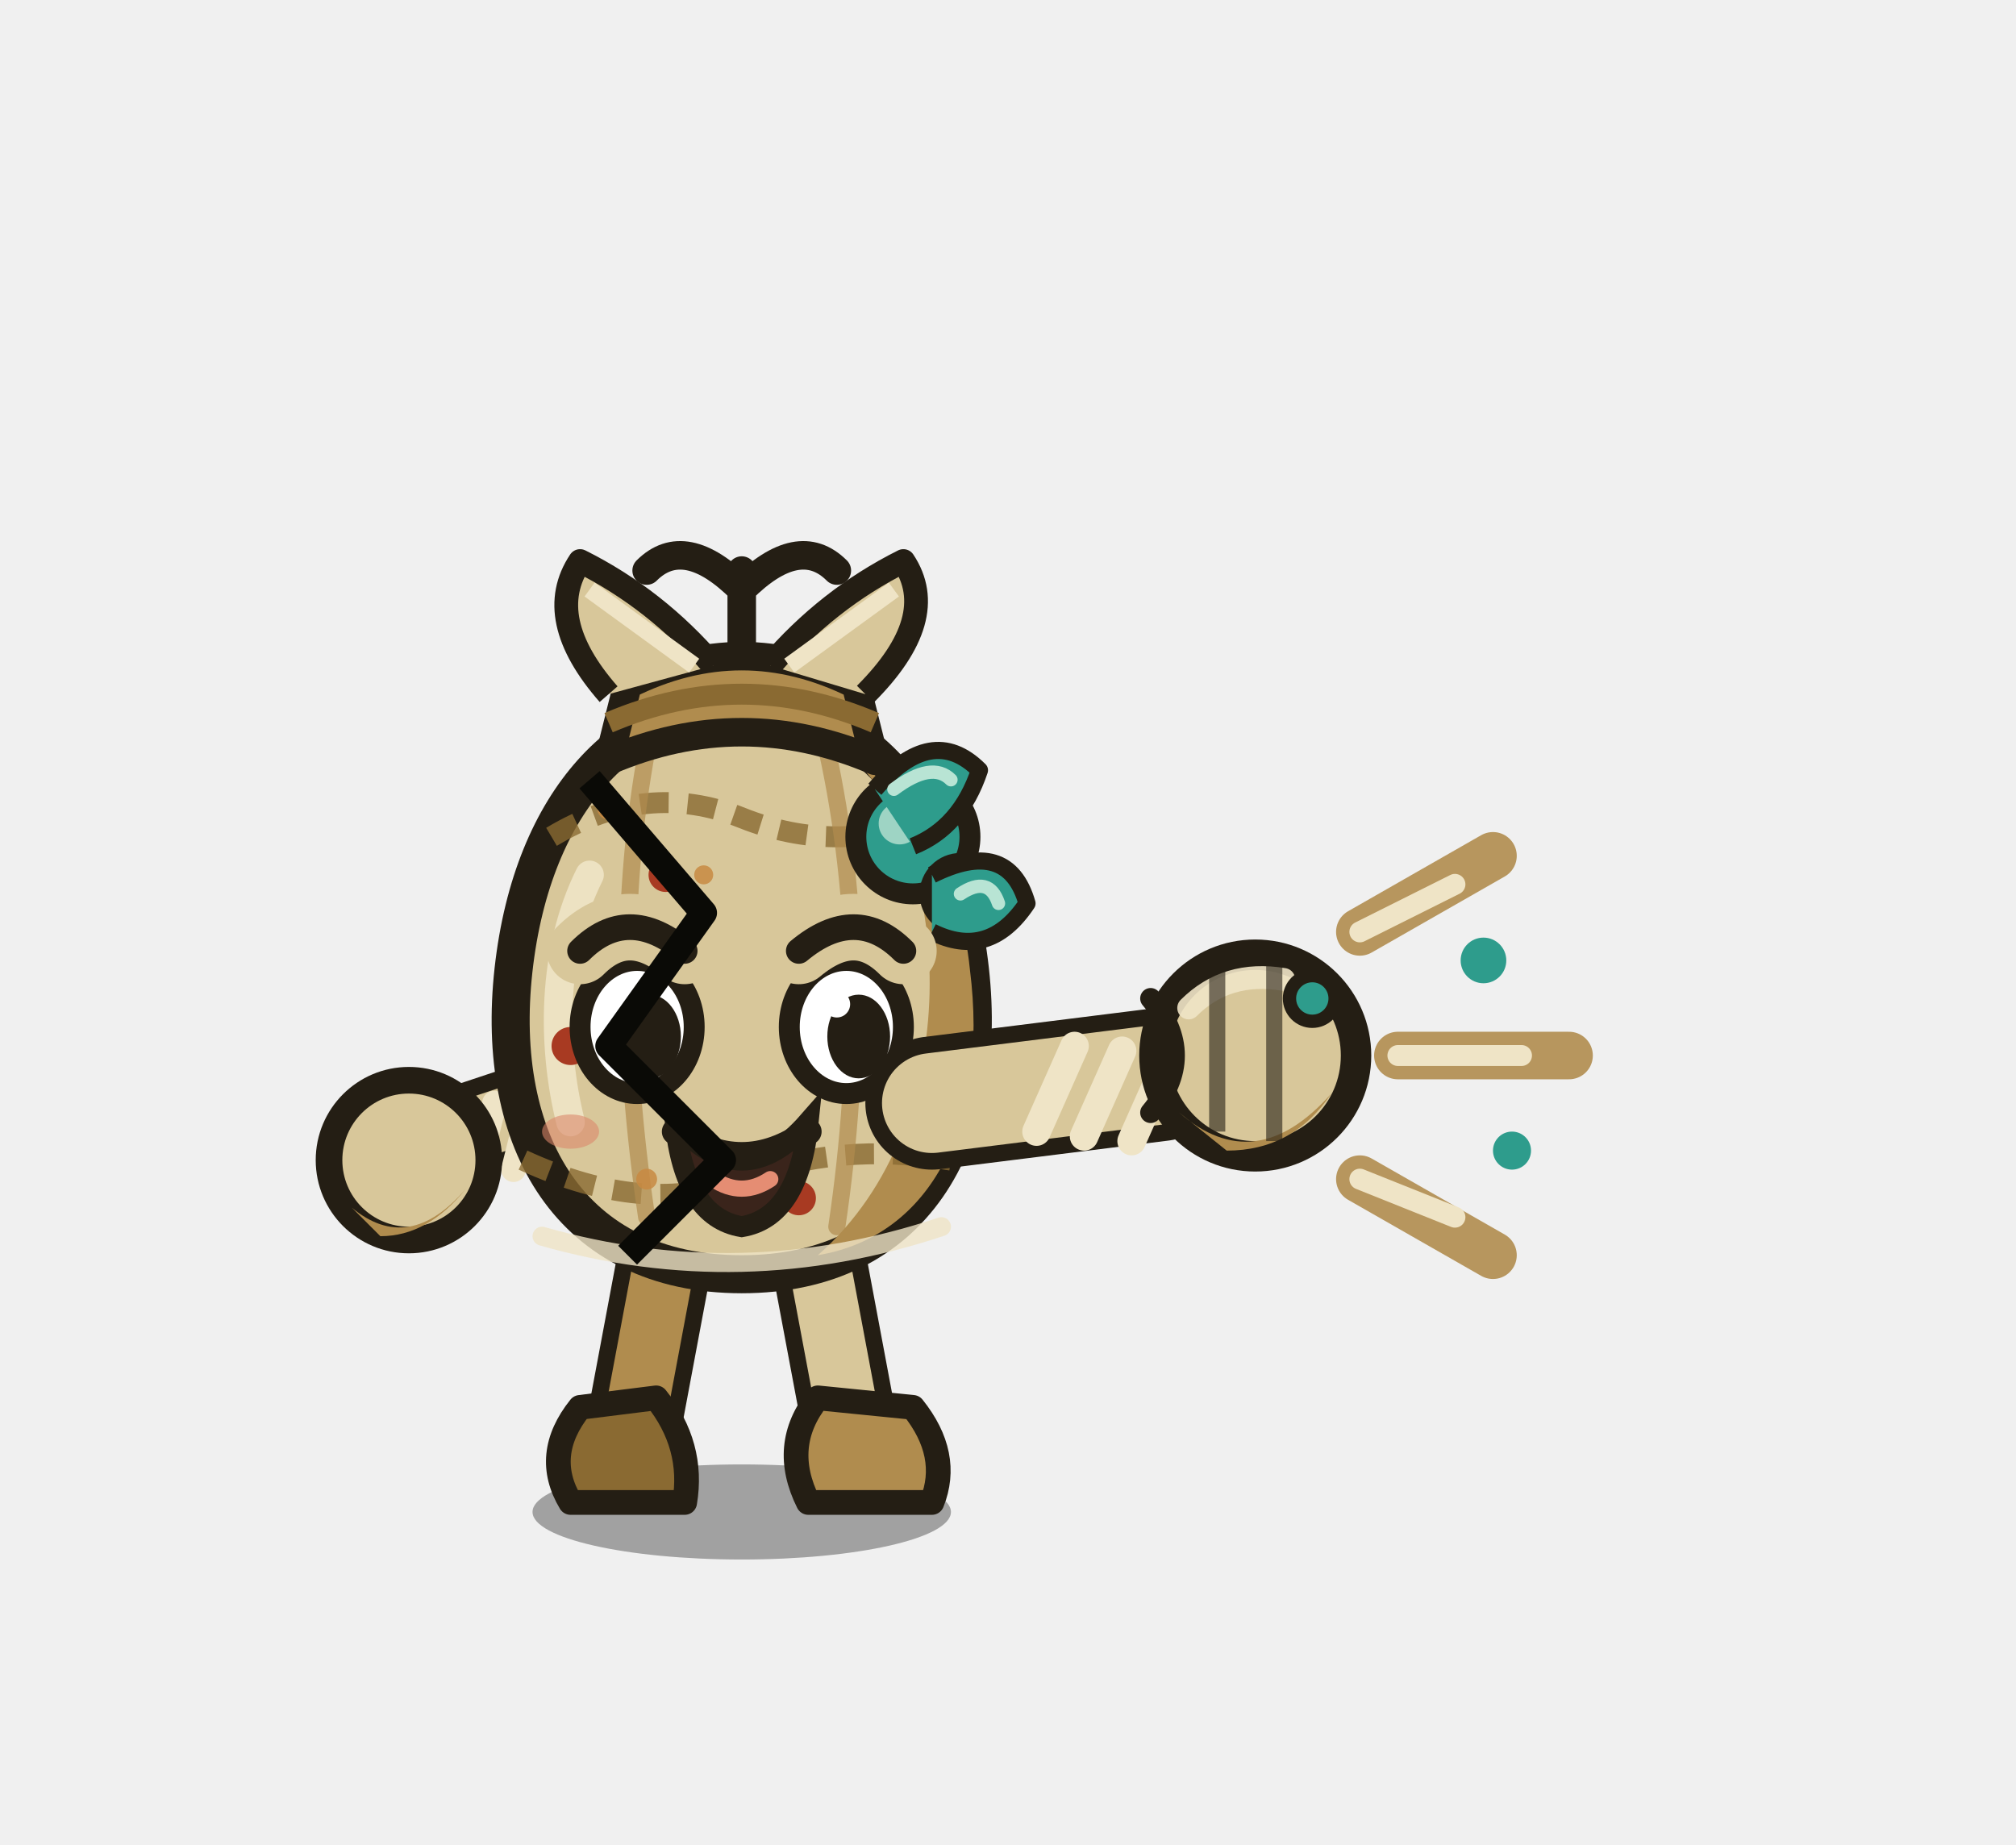
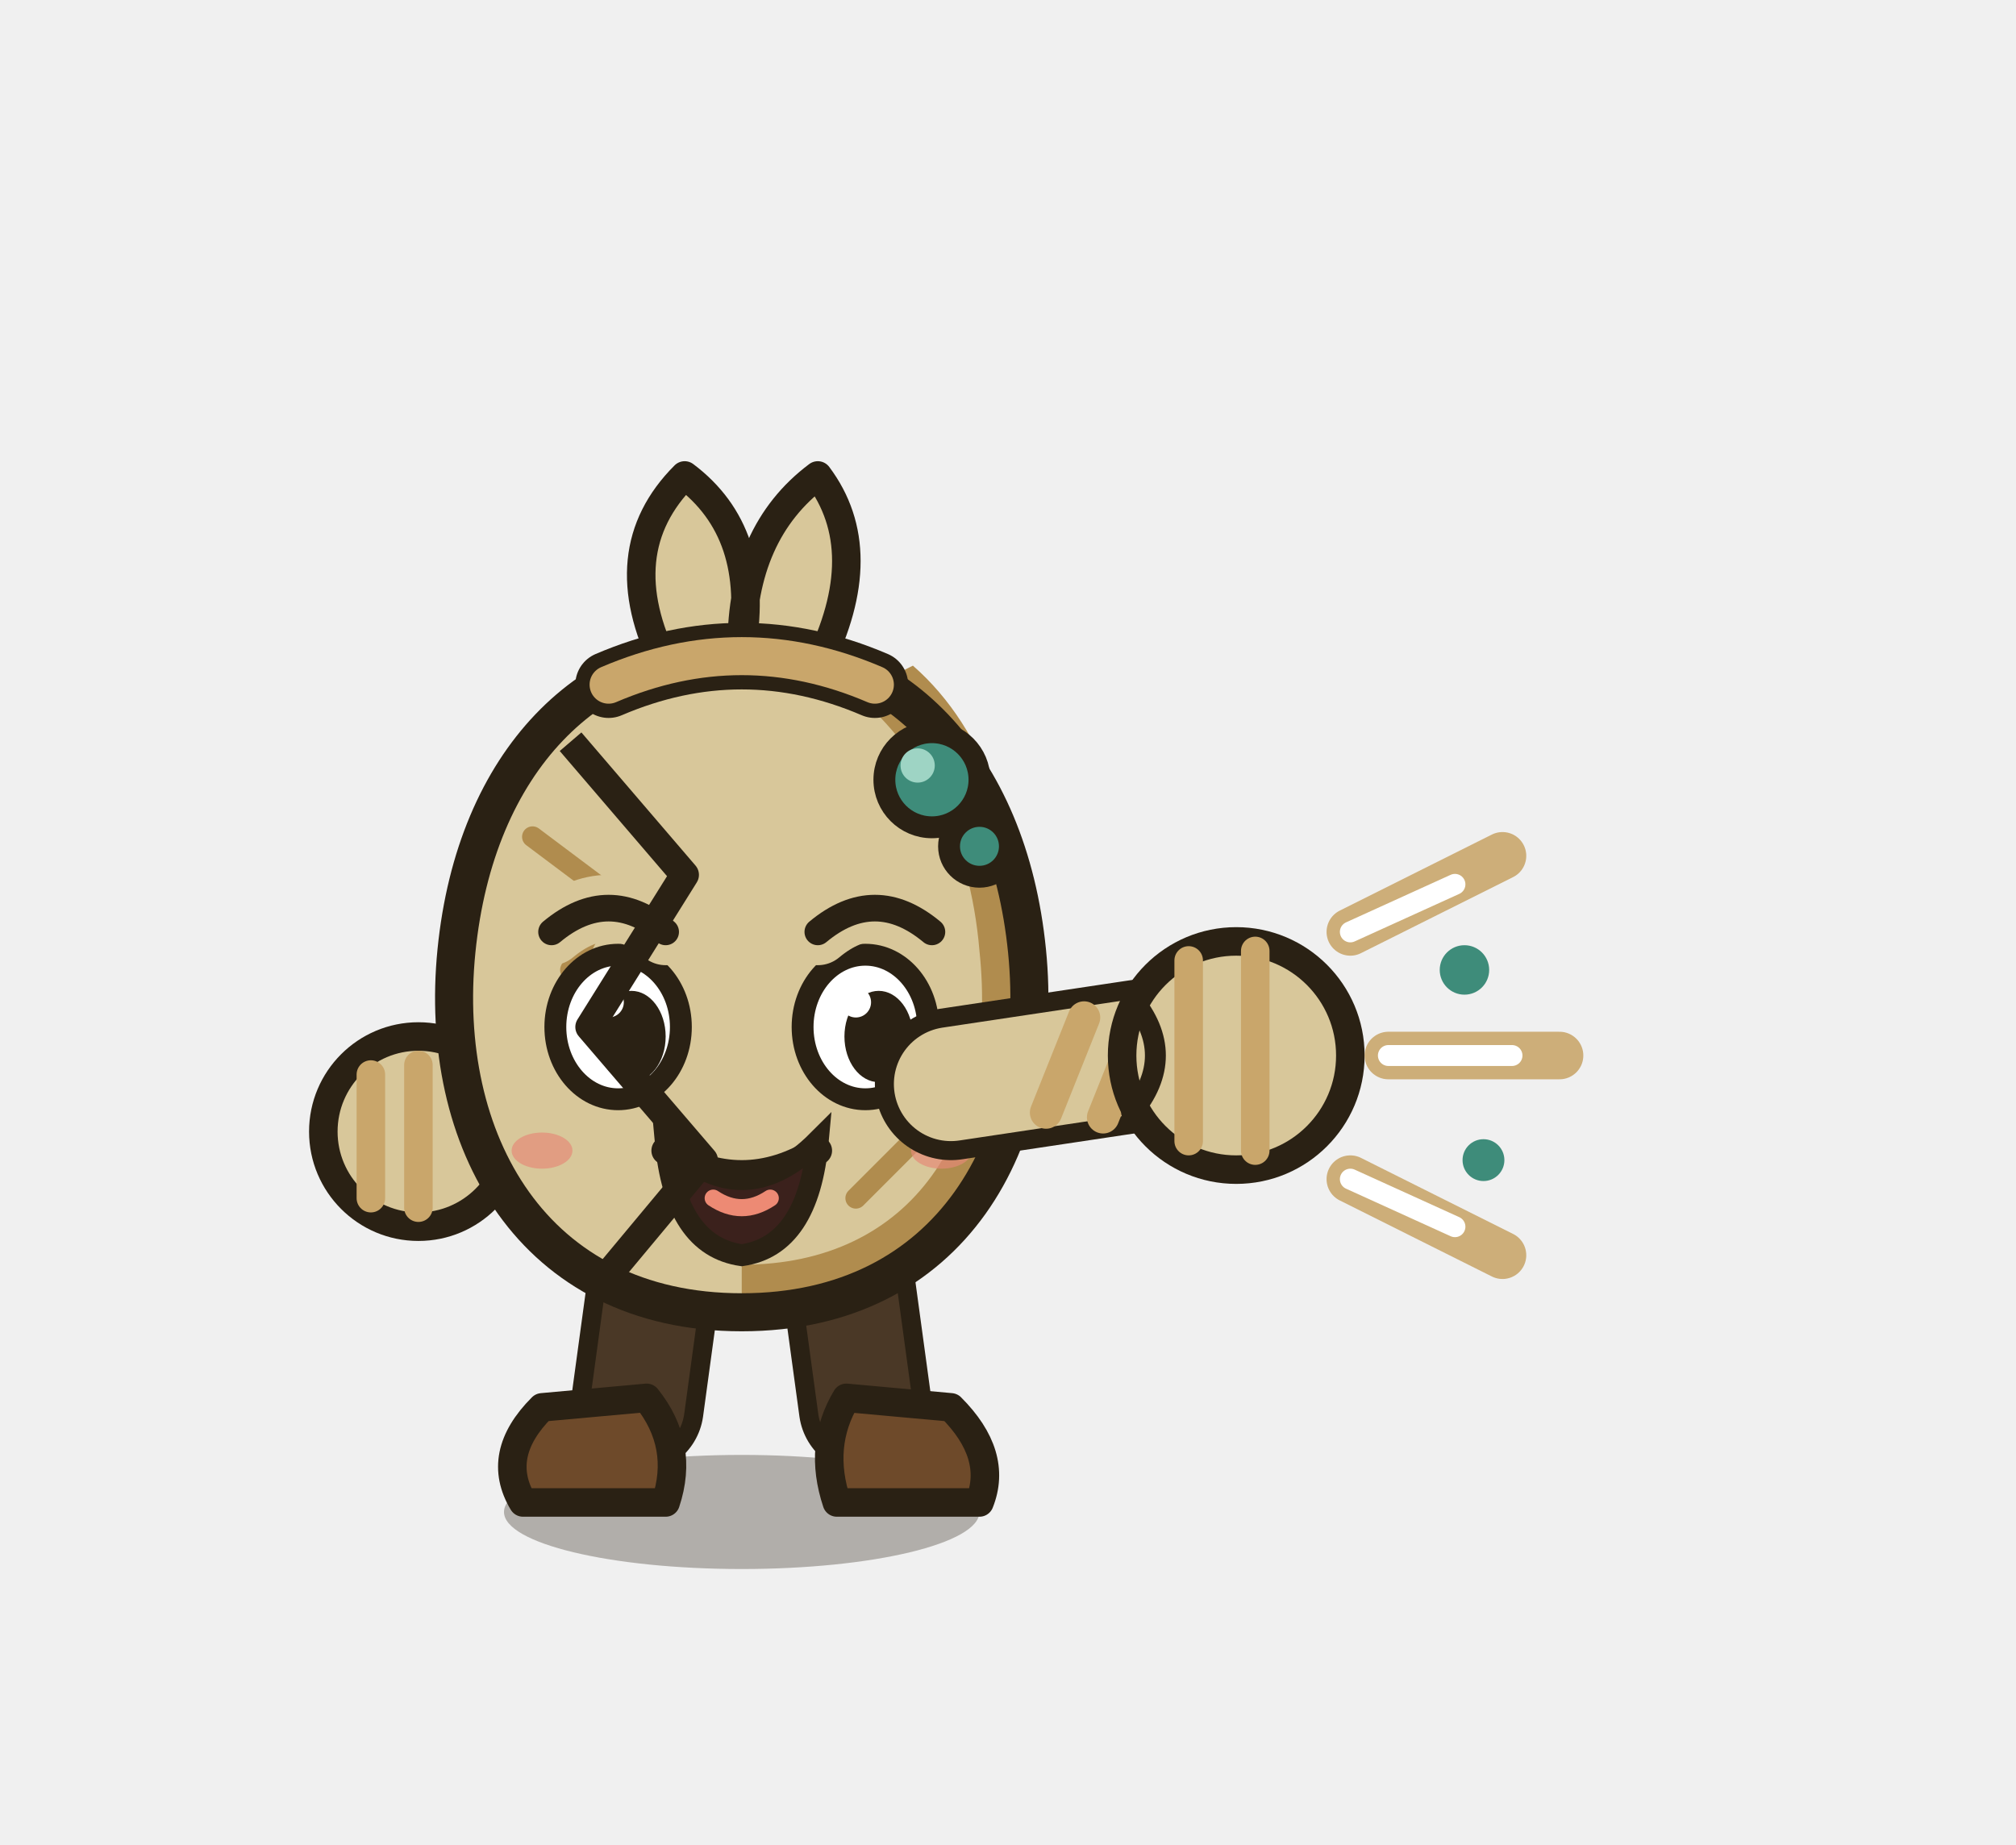
<svg xmlns="http://www.w3.org/2000/svg" viewBox="-26 -22 212 194" class="rig" data-atk="punch" data-unit="tarhana" style="--dur-atk:0.80s">
-   <ellipse class="shadow" cx="52" cy="137" rx="22" ry="5" fill="#000" opacity=".33" />
-   <g class="armB" style="transform-origin:32px 94px">
-     <path d="M32 94 L20 98" stroke="#241E14" stroke-width="10" stroke-linecap="round" />
-     <path d="M32 94 L20 98" stroke="#D8C79A" stroke-width="6.5" stroke-linecap="round" />
-     <path d="M28 101 L30 93 M24 102 L26 94" stroke="#EFE4C6" stroke-width="2.6" stroke-linecap="round" />
-     <circle cx="17" cy="100" r="8.4" fill="#D8C79A" stroke="#241E14" stroke-width="2.8" />
-     <path d="M11 105 Q17 110 23 103 Q19 108 14 108 Z" fill="#B08C4E" />
+   <ellipse class="shadow" cx="52" cy="137" rx="25" ry="6" fill="#2A2114" opacity=".32" />
+   <g class="armB" style="transform-origin:30px 92px">
+     <path d="M30 92 L20 95" stroke="#2A2114" stroke-width="12" stroke-linecap="round" />
+     <path d="M30 92 L20 95" stroke="#D8C79A" stroke-width="8" stroke-linecap="round" />
+     <path d="M24 99 L26 90" stroke="#C9A66B" stroke-width="3" stroke-linecap="round" />
+     <circle cx="18" cy="97" r="10" fill="#D8C79A" stroke="#2A2114" stroke-width="3" />
+     <path d="M13 91 L13 104 M18 90 L18 105" stroke="#C9A66B" stroke-width="3" stroke-linecap="round" />
  </g>
-   <g class="legB" style="transform-origin:44px 118px">
-     <path d="M44 110 L41 126" stroke="#241E14" stroke-width="10" stroke-linecap="round" />
-     <path d="M44 110 L41 126" stroke="#B08C4E" stroke-width="6.5" stroke-linecap="round" />
-     <path d="M35 126 Q31 131 34 136 L46 136 Q47 130 43 125 Z" fill="#8A6A32" stroke="#241E14" stroke-width="2.6" stroke-linejoin="round" />
+   <g class="legB" style="transform-origin:44px 114px">
+     <path d="M44 104 L41 126" stroke="#2A2114" stroke-width="14" stroke-linecap="round" />
+     <path d="M44 104 L41 126" stroke="#4A3826" stroke-width="10" stroke-linecap="round" />
+     <path d="M31 126 Q26 131 29 136 L44 136 Q46 130 42 125 Z" fill="#6E4A2A" stroke="#2A2114" stroke-width="3" stroke-linejoin="round" />
  </g>
-   <g class="legF" style="transform-origin:60px 118px">
-     <path d="M60 110 L63 126" stroke="#241E14" stroke-width="10" stroke-linecap="round" />
-     <path d="M60 110 L63 126" stroke="#D8C79A" stroke-width="6.5" stroke-linecap="round" />
-     <path d="M60 125 Q56 130 59 136 L72 136 Q74 131 70 126 Z" fill="#B08C4E" stroke="#241E14" stroke-width="2.6" stroke-linejoin="round" />
+   <g class="legF" style="transform-origin:62px 114px">
+     <path d="M62 104 L65 126" stroke="#2A2114" stroke-width="14" stroke-linecap="round" />
+     <path d="M62 104 L65 126" stroke="#4A3826" stroke-width="10" stroke-linecap="round" />
+     <path d="M63 125 Q60 130 62 136 L77 136 Q79 131 74 126 Z" fill="#6E4A2A" stroke="#2A2114" stroke-width="3" stroke-linejoin="round" />
  </g>
-   <g class="body" style="transform-origin:52px 120px">
-     <path d="M52 52 C40 52 30 62 28 80 C26 98 34 112 52 112 C70 112 78 98 76 80              C74 62 64 52 52 52 Z" fill="#D8C79A" stroke="#241E14" stroke-width="4" stroke-linejoin="round" />
-     <path d="M64 58 C74 68 76 96 60 110 C72 108 78 96 76 80 C75 70 70 62 64 58 Z" fill="#B08C4E" />
-     <path d="M36 70 C32 78 32 88 34 96" stroke="#EFE4C6" stroke-width="3" fill="none" stroke-linecap="round" opacity=".9" />
-     <path d="M32 66 Q42 60 52 64 T72 64 M29 100 Q42 106 52 102 T74 100" fill="none" stroke="#8A6A32" stroke-width="2.2" stroke-dasharray="3 2" opacity=".8" />
-     <path d="M42 57 Q38 79 42 106 M61 57 Q66 80 62 107" fill="none" stroke="#B08C4E" stroke-width="1.8" stroke-linecap="round" opacity=".7" />
-     <path d="M40 50 Q52 44 64 50 L66 58 Q52 52 38 58 Z" fill="#B08C4E" stroke="#241E14" stroke-width="3" stroke-linejoin="round" />
-     <path d="M38 54 Q52 48 66 54" stroke="#8A6A32" stroke-width="2.2" fill="none" />
-     <path d="M38 51 Q31 43 35 37 Q43 41 49 48 M65 51 Q73 43 69 37 Q61 41 55 48" fill="#D8C79A" stroke="#241E14" stroke-width="2.5" stroke-linejoin="round" />
-     <path d="M36 40 L47 48 M68 40 L57 48" stroke="#EFE4C6" stroke-width="1.8" />
-     <path d="M52 46 L52 38 M52 40 Q46 34 42 38 M52 40 Q58 34 62 38" stroke="#241E14" stroke-width="3" fill="none" stroke-linecap="round" />
-     <circle cx="70" cy="66" r="6" fill="#2E9C8C" stroke="#241E14" stroke-width="2.2" />
-     <circle cx="68.6" cy="64.6" r="2.2" fill="#9ED4C4" />
-     <circle cx="75" cy="72" r="3.4" fill="#2E9C8C" stroke="#241E14" stroke-width="1.8" />
-     <circle cx="74.2" cy="71" r="1.3" fill="#9ED4C4" />
-     <path d="M66 61 Q72 54 77 59 Q75 65 70 67 M72 70 Q80 66 82 73 Q78 79 72 76" fill="#2E9C8C" stroke="#241E14" stroke-width="1.8" stroke-linejoin="round" />
-     <path d="M68 61 Q72 58 74 60 M75 72 Q78 70 79 73" stroke="#B8E4D4" stroke-width="1.4" fill="none" stroke-linecap="round" />
-     <circle cx="34" cy="88" r="2" fill="#A83A22" />
-     <circle cx="44" cy="70" r="1.8" fill="#A83A22" />
-     <circle cx="58" cy="104" r="1.8" fill="#A83A22" />
-     <g fill="#C88A42" opacity=".85">
-       <circle cx="38" cy="63" r="1.2" />
-       <circle cx="48" cy="70" r="1" />
-       <circle cx="66" cy="86" r="1.2" />
-       <circle cx="42" cy="102" r="1.1" />
+   <g class="body">
+     <path d="M44 48 Q38 36 46 28 Q54 34 52 46 Z M52 46 Q52 34 60 28 Q66 36 60 48 Z" fill="#D8C79A" stroke="#2A2114" stroke-width="3" stroke-linejoin="round" />
+     <path d="M52 46 C36 46 24 58 22 78 C20 98 30 116 52 116 C74 116 84 98 82 78 C80 58 68 46 52 46 Z" fill="#D8C79A" />
+     <path d="M82 78 C84 98 74 116 52 116 L52 111 C70 111 79 97 77 78 C76 66 71 57 64 51 L70 48 C78 55 81 66 82 78 Z" fill="#B08C4E" />
+     <path d="M30 66 L38 72 L34 80 M64 104 L70 98" fill="none" stroke="#B08C4E" stroke-width="2.2" stroke-linecap="round" stroke-linejoin="round" />
+     <path d="M52 46 C36 46 24 58 22 78 C20 98 30 116 52 116 C74 116 84 98 82 78 C80 58 68 46 52 46 Z" fill="none" stroke="#2A2114" stroke-width="4" stroke-linejoin="round" />
+     <path d="M38 50 Q52 44 66 50" fill="none" stroke="#2A2114" stroke-width="7" stroke-linecap="round" />
+     <path d="M38 50 Q52 44 66 50" fill="none" stroke="#C9A66B" stroke-width="4" stroke-linecap="round" />
+     <circle cx="72" cy="60" r="5" fill="#3E8C7A" stroke="#2A2114" stroke-width="2.3" />
+     <circle cx="77" cy="67" r="3.2" fill="#3E8C7A" stroke="#2A2114" stroke-width="2.3" />
+     <circle cx="70.5" cy="58.5" r="1.8" fill="#9ED4C4" />
+     <path d="M32 74 L44 76 M60 76 L72 74" stroke="#2A2114" stroke-width="3.4" stroke-linecap="round" />
+     <ellipse cx="39" cy="86" rx="6.6" ry="7.6" fill="#FFFFFF" stroke="#2A2114" stroke-width="2.3" />
+     <ellipse cx="65" cy="86" rx="6.6" ry="7.6" fill="#FFFFFF" stroke="#2A2114" stroke-width="2.3" />
+     <ellipse cx="40.4" cy="87" rx="3.6" ry="4.8" fill="#2A2114" />
+     <ellipse cx="66.4" cy="87" rx="3.6" ry="4.8" fill="#2A2114" />
+     <circle cx="38" cy="83.4" r="1.6" fill="#FFFFFF" />
+     <circle cx="64" cy="83.4" r="1.6" fill="#FFFFFF" />
+     <path d="M44 99 Q52 104 60 99" stroke="#2A2114" stroke-width="3" fill="none" stroke-linecap="round" />
+     <g data-expression="cute">
+       <path d="M32 76 Q38 71 44 76 M60 76 Q66 71 72 76" fill="none" stroke="#D8C79A" stroke-width="7" stroke-linecap="round" />
+       <path d="M32 76 Q38 71 44 76 M60 76 Q66 71 72 76" fill="none" stroke="#2A2114" stroke-width="2.8" stroke-linecap="round" />
+       <ellipse cx="31" cy="99" rx="3.2" ry="1.9" fill="#E48A76" opacity=".68" />
+       <ellipse cx="73" cy="99" rx="3.2" ry="1.9" fill="#E48A76" opacity=".68" />
+       <path d="M44 98 Q52 106 60 98 Q59 109 52 110 Q45 109 44 98 Z" fill="#3B211C" stroke="#2A2114" stroke-width="2.3" />
+       <path d="M49 104 Q52 106 55 104" fill="none" stroke="#ED8A74" stroke-width="1.8" stroke-linecap="round" />
    </g>
-     <path d="M35 78 L45 76 M59 76 L69 78" stroke="#241E14" stroke-width="3" stroke-linecap="round" />
-     <ellipse cx="41" cy="86" rx="6" ry="7" fill="#fff" stroke="#241E14" stroke-width="2.2" />
-     <ellipse cx="63" cy="86" rx="6" ry="7" fill="#fff" stroke="#241E14" stroke-width="2.2" />
-     <ellipse cx="42.3" cy="87" rx="3.3" ry="4.4" fill="#241E14" />
-     <ellipse cx="64.3" cy="87" rx="3.3" ry="4.4" fill="#241E14" />
-     <circle cx="40" cy="83.6" r="1.4" fill="#fff" />
-     <circle cx="62" cy="83.6" r="1.4" fill="#fff" />
-     <path d="M45 97 Q52 102 59 97" stroke="#241E14" stroke-width="2.8" fill="none" stroke-linecap="round" />
-     <path d="M31 108 Q52 114 73 107" fill="none" stroke="#EFE4C6" stroke-width="2" stroke-linecap="round" opacity=".8" />
-     <g data-expression="cute">
-       <path d="M35 78 Q40 73 46 78 M58 78 Q64 73 69 78" fill="none" stroke="#D8C79A" stroke-width="7" stroke-linecap="round" />
-       <path d="M35 78 Q40 73 46 78 M58 78 Q64 73 69 78" fill="none" stroke="#241E14" stroke-width="2.7" stroke-linecap="round" />
-       <ellipse cx="34" cy="97" rx="3" ry="1.8" fill="#DA8569" opacity=".58" />
-       <ellipse cx="70" cy="97" rx="3" ry="1.8" fill="#DA8569" opacity=".58" />
-       <path d="M45 96 Q52 104 59 96 Q58 106 52 107 Q46 106 45 96 Z" fill="#3A241B" stroke="#241E14" stroke-width="2.2" />
-       <path d="M49 102 Q52 104 55 102" fill="none" stroke="#E58D73" stroke-width="1.7" stroke-linecap="round" />
-     </g>
-     <path class="crack" d="M36 60 L48 74 L38 88 L50 100 L40 110" stroke="#0A0A06" stroke-width="2.8" fill="none" stroke-linejoin="round" />
+     <path class="crack" d="M34 56 L46 70 L36 86 L48 100 L38 112" stroke="#2A2114" stroke-width="3" fill="none" stroke-linejoin="round" />
  </g>
-   <g class="armF" style="transform-origin:72px 94px">
-     <path d="M72 94 L96 91" stroke="#241E14" stroke-width="14" stroke-linecap="round" />
-     <path d="M72 94 L96 91" stroke="#D8C79A" stroke-width="10.5" stroke-linecap="round" />
-     <path d="M83 97 L87 88 M88 97.5 L92 88.5 M93 98 L97 89" stroke="#EFE4C6" stroke-width="3" stroke-linecap="round" />
-     <circle cx="106" cy="89" r="10.6" fill="#D8C79A" stroke="#241E14" stroke-width="3.2" />
-     <path d="M95 83 Q100 89 95 95" fill="none" stroke="#241E14" stroke-width="2.2" stroke-linecap="round" />
-     <path d="M98 95 Q106 102 114 93 Q110 99 103 99 Z" fill="#B08C4E" />
-     <path d="M99 84 Q103 80 109 81" stroke="#EFE4C6" stroke-width="2.4" fill="none" stroke-linecap="round" opacity=".9" />
-     <path d="M102 80 L102 97 M108 79 L108 98" stroke="#241E14" stroke-width="1.7" opacity=".6" />
-     <circle cx="112" cy="83" r="2.4" fill="#2E9C8C" stroke="#241E14" stroke-width="1.4" />
+   <g class="armF" style="transform-origin:74px 92px">
+     <path d="M74 92 L94 89" stroke="#2A2114" stroke-width="16" stroke-linecap="round" />
+     <path d="M74 92 L94 89" stroke="#D8C79A" stroke-width="12" stroke-linecap="round" />
+     <path d="M84 95 L88 85 M90 95.5 L94 85.5" stroke="#C9A66B" stroke-width="3.4" stroke-linecap="round" />
+     <circle cx="104" cy="89" r="12" fill="#D8C79A" stroke="#2A2114" stroke-width="3" />
+     <path d="M93 83 Q98 89 93 95" fill="none" stroke="#2A2114" stroke-width="2.2" stroke-linecap="round" />
+     <path d="M99 79 L99 98 M106 78 L106 99" stroke="#C9A66B" stroke-width="3" stroke-linecap="round" />
  </g>
-   <g class="fx" style="transform-origin:118px 89px">
-     <path d="M117 76 L131 68 M121 89 L139 89 M117 102 L131 110" stroke="#B08C4E" stroke-width="5" stroke-linecap="round" opacity=".9" />
-     <path d="M117 76 L127 71 M121 89 L134 89 M117 102 L127 106" stroke="#EFE4C6" stroke-width="2.2" stroke-linecap="round" />
-     <circle cx="130" cy="79" r="2.4" fill="#2E9C8C" />
-     <circle cx="133" cy="99" r="2" fill="#2E9C8C" />
+   <g class="fx" style="transform-origin:116px 89px">
+     <path d="M116 76 L132 68 M120 89 L138 89 M116 102 L132 110" stroke="#C9A66B" stroke-width="5" stroke-linecap="round" opacity=".9" />
+     <path d="M116 76 L127 71 M120 89 L133 89 M116 102 L127 107" stroke="#FFFFFF" stroke-width="2.2" stroke-linecap="round" />
+     <circle cx="128" cy="80" r="2.6" fill="#3E8C7A" />
+     <circle cx="130" cy="100" r="2.2" fill="#3E8C7A" />
  </g>
</svg>
